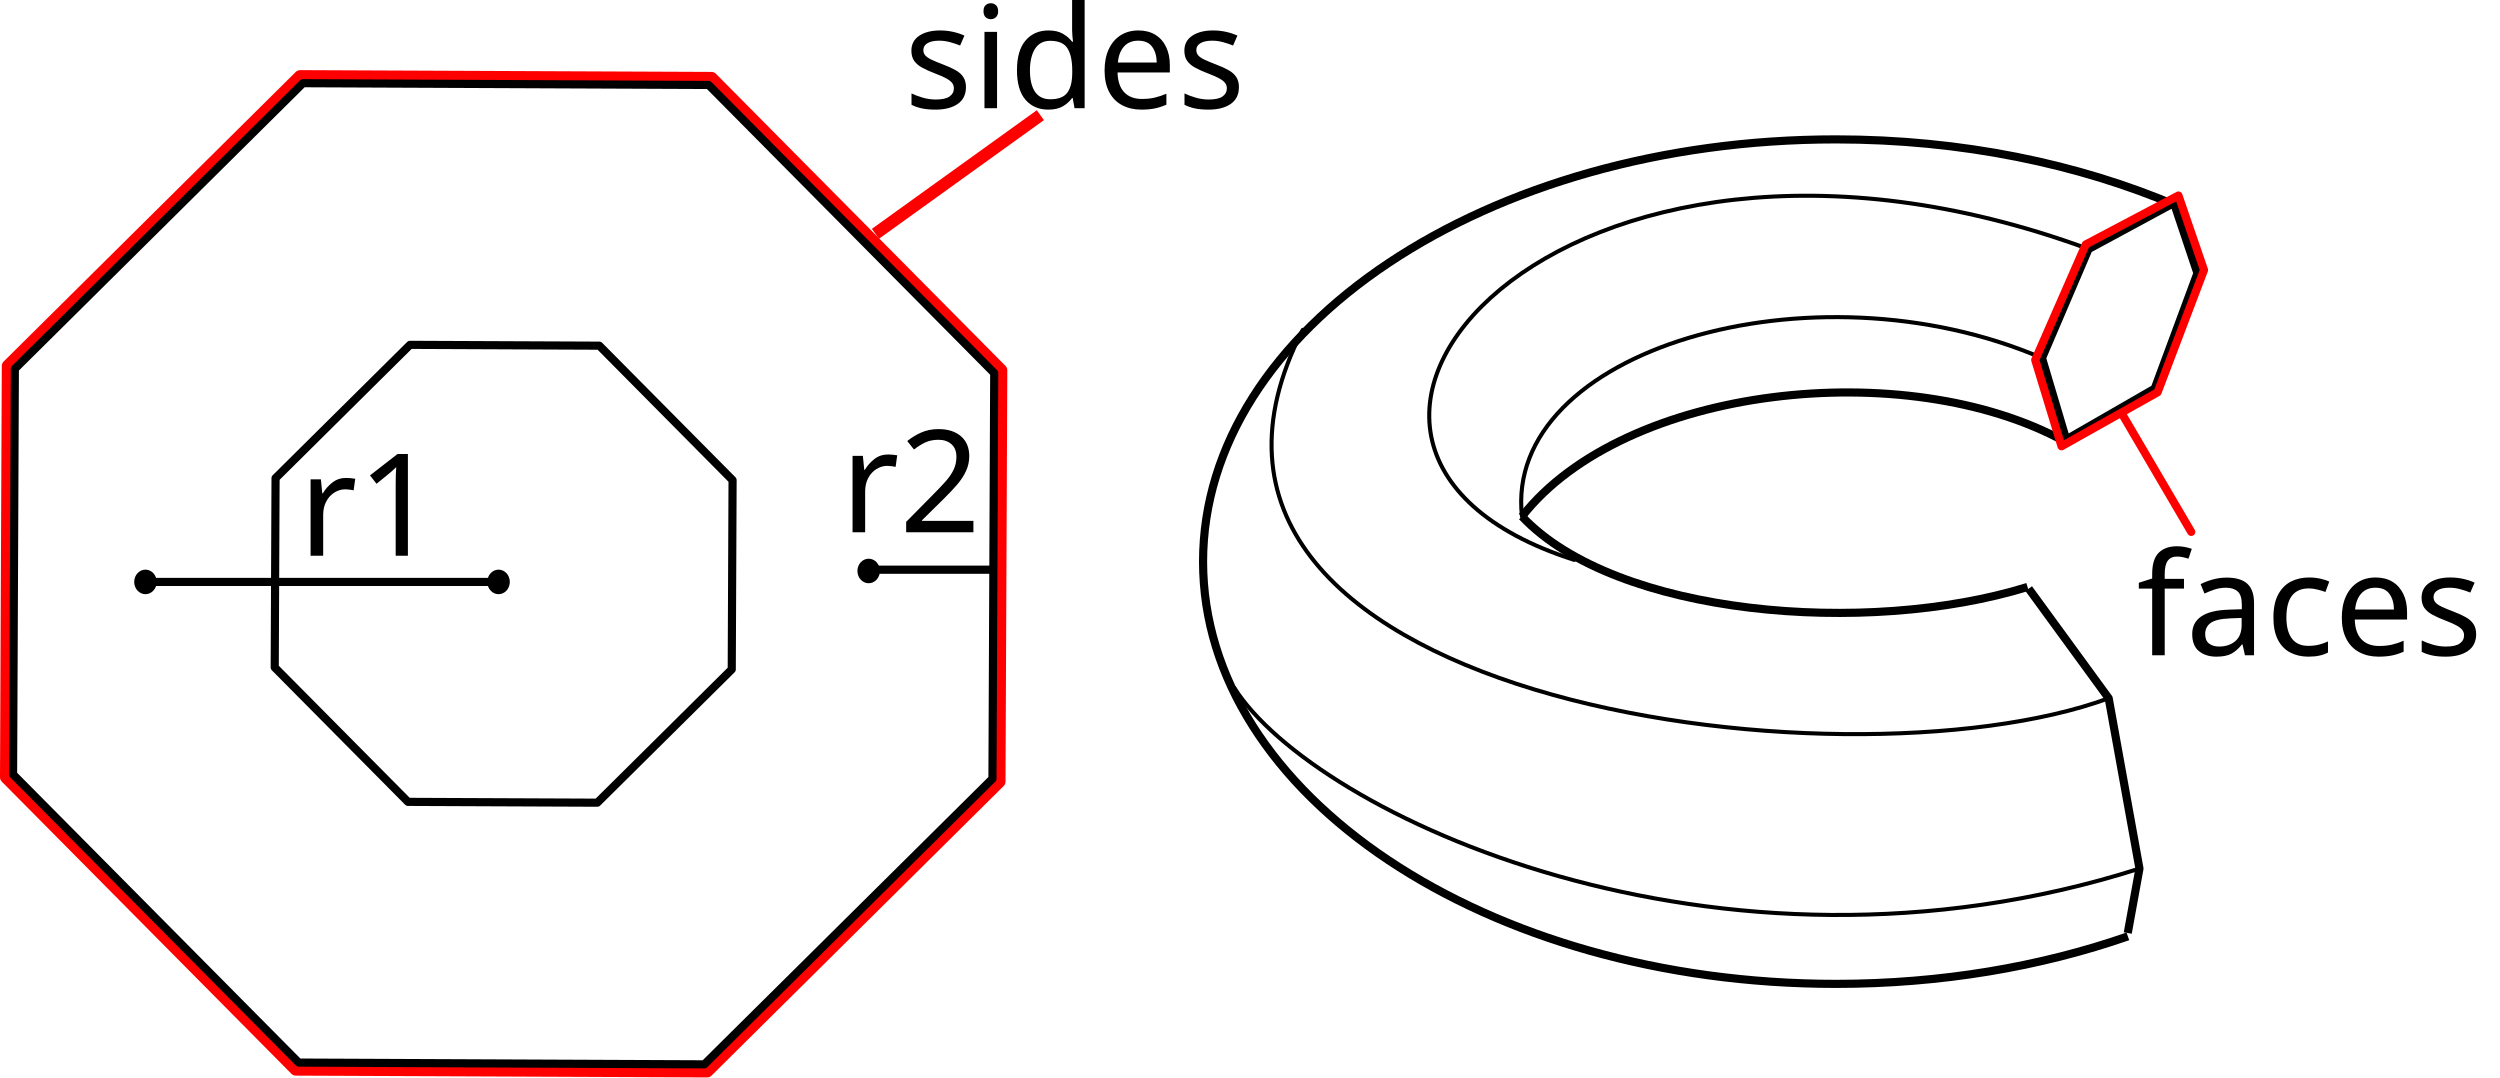
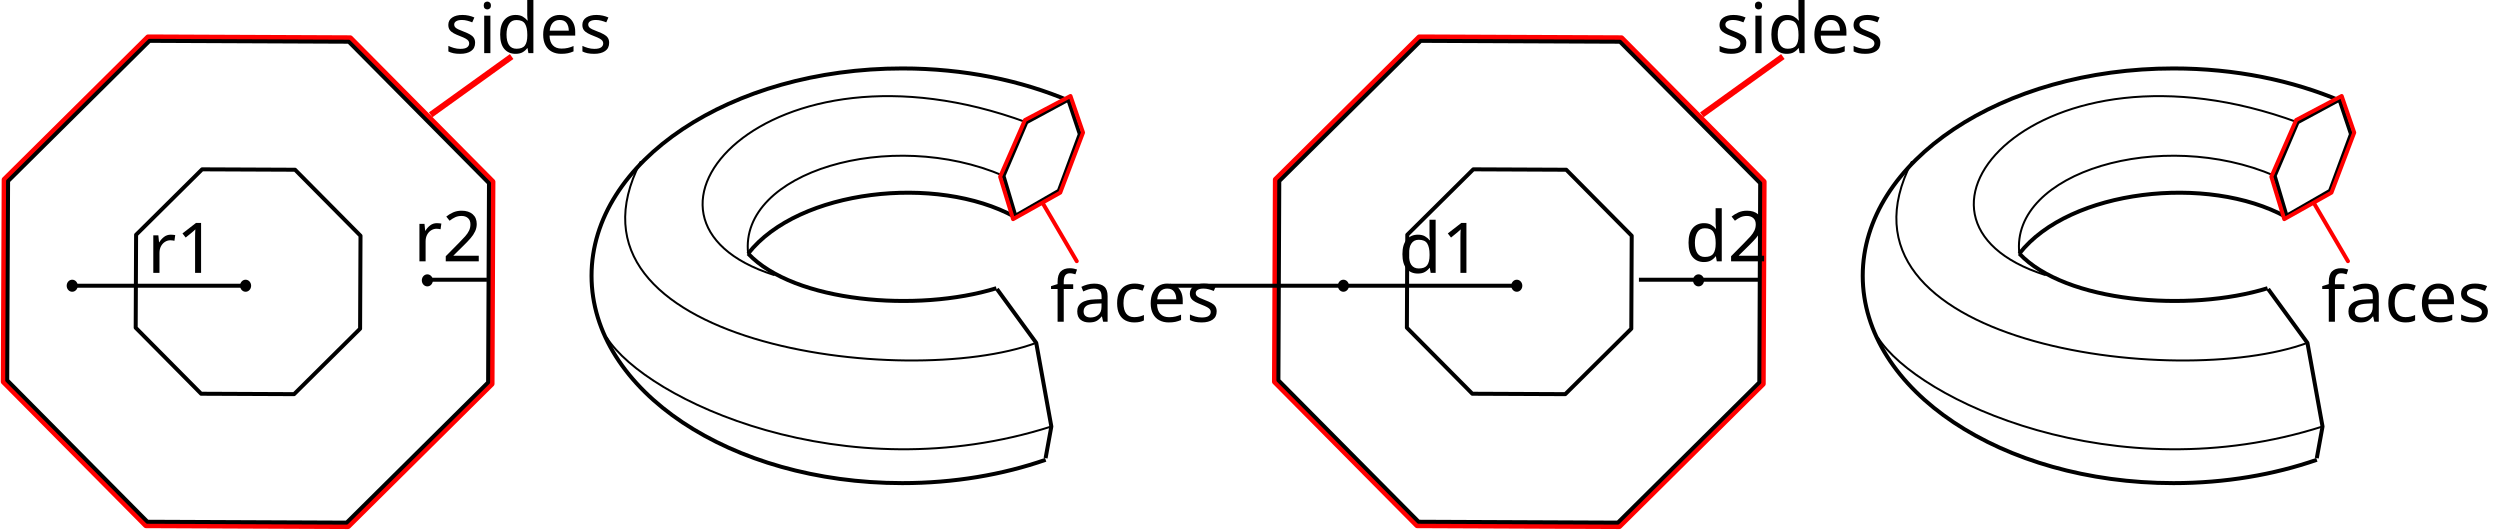
- <svg xmlns="http://www.w3.org/2000/svg" width="173.335mm" height="74.702mm" viewBox="0 0 614.181 264.693" id="svg4208" version="1.1">
+ <svg xmlns="http://www.w3.org/2000/svg" width="353mm" height="74.702mm" viewBox="0 0 1250 264.693" id="svg4208" version="1.1">
  <defs id="defs4210" />
  <g id="layer1" transform="translate(-116.8779,-294.7704)">
    <path style="opacity:1;fill:none;fill-opacity:1;fill-rule:evenodd;stroke:#000000;stroke-width:2;stroke-linecap:butt;stroke-linejoin:round;stroke-miterlimit:4;stroke-dasharray:none;stroke-dashoffset:0;stroke-opacity:1" d="m 329.389,434.73 30.722,0" id="path4815" />
    <path transform="matrix(0.9175369,-0.3753743,0.3753743,0.9175369,-150.3462,124.0126)" d="m 340.142,534.55 -94.2,39.019 -94.2,-39.019 -39.019,-94.2 39.019,-94.2 94.2,-39.019 94.2,39.019 39.019,94.2 z" id="path4762" style="opacity:1;fill:none;fill-opacity:1;fill-rule:evenodd;stroke:#ff0000;stroke-width:3.026;stroke-linecap:round;stroke-linejoin:round;stroke-miterlimit:4;stroke-dasharray:none;stroke-dashoffset:0;stroke-opacity:1" />
    <path style="opacity:1;fill:none;fill-opacity:1;fill-rule:evenodd;stroke:#000000;stroke-width:2.046;stroke-linecap:butt;stroke-linejoin:round;stroke-miterlimit:4;stroke-dasharray:none;stroke-dashoffset:0;stroke-opacity:1" id="path4760" d="m 340.142,534.55 -94.2,39.019 -94.2,-39.019 -39.019,-94.2 39.019,-94.2 94.2,-39.019 94.2,39.019 39.019,94.2 z" transform="matrix(0.9046787,-0.3701139,0.3701139,0.9046787,-144.8674,128.381)" />
    <path style="opacity:1;fill:none;fill-opacity:1;fill-rule:evenodd;stroke:#ff0000;stroke-width:3;stroke-linecap:butt;stroke-linejoin:round;stroke-miterlimit:4;stroke-dasharray:none;stroke-dashoffset:0;stroke-opacity:1" d="m 331.951,352.209 40.516,-29.143" id="path4764" />
    <text xml:space="preserve" style="font-style:normal;font-variant:normal;font-weight:normal;font-stretch:normal;font-size:35px;line-height:125%;font-family:sans-serif;-inkscape-font-specification:sans-serif;letter-spacing:0px;word-spacing:0px;fill:#000000;fill-opacity:1;stroke:none;stroke-width:1px;stroke-linecap:butt;stroke-linejoin:miter;stroke-opacity:1" x="339" y="321.362" id="text4770">
      <tspan id="tspan4772" x="339" y="321.362">sides</tspan>
    </text>
    <path style="opacity:1;fill:none;fill-opacity:1;fill-rule:evenodd;stroke:#000000;stroke-width:4.385;stroke-linecap:round;stroke-linejoin:round;stroke-miterlimit:4;stroke-dasharray:none;stroke-dashoffset:0;stroke-opacity:1" id="path4783" d="m 340.142,534.55 -94.2,39.019 -94.2,-39.019 -39.019,-94.2 39.019,-94.2 94.2,-39.019 94.2,39.019 39.019,94.2 z" transform="matrix(0.4221617,-0.1727109,0.1727109,0.4221617,60.73025,292.308)" />
    <path style="opacity:1;fill:none;fill-opacity:1;fill-rule:evenodd;stroke:#000000;stroke-width:2;stroke-linecap:butt;stroke-linejoin:round;stroke-miterlimit:4;stroke-dasharray:none;stroke-dashoffset:0;stroke-opacity:1" d="m 152.611,437.73 86.389,0" id="path4785" />
    <ellipse ry="3.016" rx="2.764" cy="437.73" cx="152.611" id="path4146" style="opacity:1;fill:#000000;fill-opacity:1;fill-rule:evenodd;stroke:none;stroke-width:1;stroke-linecap:round;stroke-linejoin:round;stroke-miterlimit:4;stroke-dasharray:none;stroke-dashoffset:0;stroke-opacity:1" />
    <ellipse style="opacity:1;fill:#000000;fill-opacity:1;fill-rule:evenodd;stroke:none;stroke-width:1;stroke-linecap:round;stroke-linejoin:round;stroke-miterlimit:4;stroke-dasharray:none;stroke-dashoffset:0;stroke-opacity:1" id="ellipse4793" cx="239.361" cy="437.73" rx="2.764" ry="3.016" />
    <text xml:space="preserve" style="font-style:normal;font-variant:normal;font-weight:normal;font-stretch:normal;font-size:27.683px;line-height:125%;font-family:sans-serif;-inkscape-font-specification:sans-serif;letter-spacing:0px;word-spacing:0px;fill:#000000;fill-opacity:1;stroke:none;stroke-width:1px;stroke-linecap:butt;stroke-linejoin:miter;stroke-opacity:1" x="190.21" y="431.295" id="text4167">
      <tspan id="tspan4169" x="190.21" y="431.295" style="font-size:35px">r1</tspan>
    </text>
    <ellipse style="opacity:1;fill:#000000;fill-opacity:1;fill-rule:evenodd;stroke:none;stroke-width:1;stroke-linecap:round;stroke-linejoin:round;stroke-miterlimit:4;stroke-dasharray:none;stroke-dashoffset:0;stroke-opacity:1" id="ellipse4813" cx="330.288" cy="435.043" rx="2.764" ry="3.016" />
    <text id="text4817" y="425.534" x="323.358" style="font-style:normal;font-variant:normal;font-weight:normal;font-stretch:normal;font-size:27.683px;line-height:125%;font-family:sans-serif;-inkscape-font-specification:sans-serif;letter-spacing:0px;word-spacing:0px;fill:#000000;fill-opacity:1;stroke:none;stroke-width:1px;stroke-linecap:butt;stroke-linejoin:miter;stroke-opacity:1" xml:space="preserve">
      <tspan y="425.534" x="323.358" id="tspan4819" style="font-size:35px">r2</tspan>
    </text>
    <path style="opacity:1;fill:none;fill-opacity:1;fill-rule:evenodd;stroke:#000000;stroke-width:2;stroke-linecap:butt;stroke-linejoin:round;stroke-miterlimit:4;stroke-dasharray:none;stroke-dashoffset:0;stroke-opacity:1" d="m 639.638,524.81 c -21.459,7.457 -45.852,11.672 -71.721,11.672 -85.868,0 -155.479,-46.443 -155.479,-103.734 0,-57.291 69.61,-103.734 155.479,-103.734 30.844,0 59.59,5.992 83.765,16.327" id="path4832" />
    <path style="opacity:1;fill:none;fill-opacity:1;fill-rule:evenodd;stroke:#000000;stroke-width:2;stroke-linecap:butt;stroke-linejoin:round;stroke-miterlimit:4;stroke-dasharray:none;stroke-dashoffset:0;stroke-opacity:1" d="m 490.79,421.656 c 23.071,24.446 84.712,29.527 124.198,17.315" id="path4834" />
    <path style="opacity:1;fill:none;fill-opacity:1;fill-rule:evenodd;stroke:#000000;stroke-width:2;stroke-linecap:butt;stroke-linejoin:round;stroke-miterlimit:4;stroke-dasharray:none;stroke-dashoffset:0;stroke-opacity:1" d="m 490.79,421.656 c 25.215,-32.221 94.427,-39.766 133.368,-18.411" id="path4836" />
    <path style="opacity:1;fill:none;fill-opacity:1;fill-rule:evenodd;stroke:#000000;stroke-width:2;stroke-linecap:butt;stroke-linejoin:round;stroke-miterlimit:4;stroke-dasharray:none;stroke-dashoffset:0;stroke-opacity:1" d="m 615.278,439.381 19.643,26.93 7.565,41.847 -2.878,15.83" id="path4838" />
    <path style="opacity:1;fill:none;fill-opacity:1;fill-rule:evenodd;stroke:#000000;stroke-width:2;stroke-linecap:butt;stroke-linejoin:round;stroke-miterlimit:4;stroke-dasharray:none;stroke-dashoffset:0;stroke-opacity:1" d="m 624.491,402.75 -5.954,-20.015 11.444,-26.78 20.967,-11.343 5.784,17.278 -10.499,28.341 z" id="path4840" />
    <path style="opacity:1;fill:none;fill-opacity:1;fill-rule:evenodd;stroke:#000000;stroke-width:1;stroke-linecap:round;stroke-linejoin:round;stroke-miterlimit:4;stroke-dasharray:none;stroke-dashoffset:0;stroke-opacity:1" d="m 634.921,466.312 c -65.588,24.125 -244.668,0.287 -197.99,-90.504" id="path4849" />
    <path style="opacity:1;fill:none;fill-opacity:1;fill-rule:evenodd;stroke:#000000;stroke-width:1;stroke-linecap:round;stroke-linejoin:round;stroke-miterlimit:4;stroke-dasharray:none;stroke-dashoffset:0;stroke-opacity:1" d="M 642.486,508.158 C 538.519,541.285 439.687,494.704 420.1,463.736" id="path4851" />
    <path style="opacity:1;fill:none;fill-opacity:1;fill-rule:evenodd;stroke:#000000;stroke-width:1;stroke-linecap:round;stroke-linejoin:round;stroke-miterlimit:4;stroke-dasharray:none;stroke-dashoffset:0;stroke-opacity:1" d="M 629.98,355.955 C 499.802,308.105 416.964,404.727 503.617,432.319" id="path4853" />
    <path style="opacity:1;fill:none;fill-opacity:1;fill-rule:evenodd;stroke:#000000;stroke-width:1;stroke-linecap:round;stroke-linejoin:round;stroke-miterlimit:4;stroke-dasharray:none;stroke-dashoffset:0;stroke-opacity:1" d="M 618.536,382.735 C 562.003,358.404 486.158,380.88 490.79,421.656" id="path4855" />
    <path id="path4857" d="m 623.336,404.408 -6.465,-21.208 12.426,-28.377 22.767,-12.02 6.28,18.308 -11.4,30.031 z" style="opacity:1;fill:none;fill-opacity:1;fill-rule:evenodd;stroke:#ff0000;stroke-width:2;stroke-linecap:butt;stroke-linejoin:round;stroke-miterlimit:4;stroke-dasharray:none;stroke-dashoffset:0;stroke-opacity:1" />
    <path style="opacity:1;fill:none;fill-opacity:1;fill-rule:evenodd;stroke:#ff0000;stroke-width:2;stroke-linecap:round;stroke-linejoin:round;stroke-miterlimit:4;stroke-dasharray:none;stroke-dashoffset:0;stroke-opacity:1" d="m 638.428,396.841 16.772,28.596" id="path4859" />
    <text xml:space="preserve" style="font-style:normal;font-variant:normal;font-weight:normal;font-stretch:normal;font-size:35px;line-height:125%;font-family:sans-serif;-inkscape-font-specification:sans-serif;letter-spacing:0px;word-spacing:0px;fill:#000000;fill-opacity:1;stroke:none;stroke-width:1px;stroke-linecap:butt;stroke-linejoin:miter;stroke-opacity:1" x="641.798" y="455.751" id="text4770-4">
      <tspan id="tspan4772-9" x="641.798" y="455.751">faces</tspan>
    </text>
+     <g id="g_diameter" transform="translate(636,0)">
+       <path style="opacity:1;fill:none;fill-opacity:1;fill-rule:evenodd;stroke:#000000;stroke-width:2;stroke-linecap:butt;stroke-linejoin:round;stroke-miterlimit:4;stroke-dasharray:none;stroke-dashoffset:0;stroke-opacity:1" d="m 300.464,434.73 59.646,0" id="d_path_d2" />
+       <path transform="matrix(0.9175369,-0.3753743,0.3753743,0.9175369,-150.3462,124.0126)" d="m 340.142,534.55 -94.2,39.019 -94.2,-39.019 -39.019,-94.2 39.019,-94.2 94.2,-39.019 94.2,39.019 39.019,94.2 z" id="d_path4762" style="opacity:1;fill:none;fill-opacity:1;fill-rule:evenodd;stroke:#ff0000;stroke-width:3.026;stroke-linecap:round;stroke-linejoin:round;stroke-miterlimit:4;stroke-dasharray:none;stroke-dashoffset:0;stroke-opacity:1" />
+       <path style="opacity:1;fill:none;fill-opacity:1;fill-rule:evenodd;stroke:#000000;stroke-width:2.046;stroke-linecap:butt;stroke-linejoin:round;stroke-miterlimit:4;stroke-dasharray:none;stroke-dashoffset:0;stroke-opacity:1" id="d_path4760" d="m 340.142,534.55 -94.2,39.019 -94.2,-39.019 -39.019,-94.2 39.019,-94.2 94.2,-39.019 94.2,39.019 39.019,94.2 z" transform="matrix(0.9046787,-0.3701139,0.3701139,0.9046787,-144.8674,128.381)" />
+       <path style="opacity:1;fill:none;fill-opacity:1;fill-rule:evenodd;stroke:#ff0000;stroke-width:3;stroke-linecap:butt;stroke-linejoin:round;stroke-miterlimit:4;stroke-dasharray:none;stroke-dashoffset:0;stroke-opacity:1" d="m 331.951,352.209 40.516,-29.143" id="d_path4764" />
+       <text xml:space="preserve" style="font-style:normal;font-variant:normal;font-weight:normal;font-stretch:normal;font-size:35px;line-height:125%;font-family:sans-serif;-inkscape-font-specification:sans-serif;letter-spacing:0px;word-spacing:0px;fill:#000000;fill-opacity:1;stroke:none;stroke-width:1px;stroke-linecap:butt;stroke-linejoin:miter;stroke-opacity:1" x="339" y="321.362" id="d_text_sides">
+         <tspan id="d_tspan_sides" x="339" y="321.362">sides</tspan>
+       </text>
+       <path style="opacity:1;fill:none;fill-opacity:1;fill-rule:evenodd;stroke:#000000;stroke-width:4.385;stroke-linecap:round;stroke-linejoin:round;stroke-miterlimit:4;stroke-dasharray:none;stroke-dashoffset:0;stroke-opacity:1" id="d_path4783" d="m 340.142,534.55 -94.2,39.019 -94.2,-39.019 -39.019,-94.2 39.019,-94.2 94.2,-39.019 94.2,39.019 39.019,94.2 z" transform="matrix(0.4221617,-0.1727109,0.1727109,0.4221617,60.73025,292.308)" />
+       <path style="opacity:1;fill:none;fill-opacity:1;fill-rule:evenodd;stroke:#000000;stroke-width:2;stroke-linecap:butt;stroke-linejoin:round;stroke-miterlimit:4;stroke-dasharray:none;stroke-dashoffset:0;stroke-opacity:1" d="m 65.861,437.73 173.5,0" id="d_path_d1" />
+       <ellipse ry="3.016" rx="2.764" cy="437.73" cx="152.611" id="d_dot_center" style="opacity:1;fill:#000000;fill-opacity:1;fill-rule:evenodd;stroke:none;stroke-width:1;stroke-linecap:round;stroke-linejoin:round;stroke-miterlimit:4;stroke-dasharray:none;stroke-dashoffset:0;stroke-opacity:1" />
+       <ellipse style="opacity:1;fill:#000000;fill-opacity:1;fill-rule:evenodd;stroke:none;stroke-width:1;stroke-linecap:round;stroke-linejoin:round;stroke-miterlimit:4;stroke-dasharray:none;stroke-dashoffset:0;stroke-opacity:1" id="d_dot_tube" cx="239.361" cy="437.73" rx="2.764" ry="3.016" />
+       <text xml:space="preserve" style="font-style:normal;font-variant:normal;font-weight:normal;font-stretch:normal;font-size:27.683px;line-height:125%;font-family:sans-serif;-inkscape-font-specification:sans-serif;letter-spacing:0px;word-spacing:0px;fill:#000000;fill-opacity:1;stroke:none;stroke-width:1px;stroke-linecap:butt;stroke-linejoin:miter;stroke-opacity:1" x="180.21" y="431.295" id="d_text_d1">
+         <tspan id="d_tspan_d1" x="180.21" y="431.295" style="font-size:35px">d1</tspan>
+       </text>
+       <ellipse style="opacity:1;fill:#000000;fill-opacity:1;fill-rule:evenodd;stroke:none;stroke-width:1;stroke-linecap:round;stroke-linejoin:round;stroke-miterlimit:4;stroke-dasharray:none;stroke-dashoffset:0;stroke-opacity:1" id="d_dot_d2" cx="330.288" cy="435.043" rx="2.764" ry="3.016" />
+       <text xml:space="preserve" style="font-style:normal;font-variant:normal;font-weight:normal;font-stretch:normal;font-size:27.683px;line-height:125%;font-family:sans-serif;-inkscape-font-specification:sans-serif;letter-spacing:0px;word-spacing:0px;fill:#000000;fill-opacity:1;stroke:none;stroke-width:1px;stroke-linecap:butt;stroke-linejoin:miter;stroke-opacity:1" x="323.358" y="425.534" id="d_text_d2">
+         <tspan y="425.534" x="323.358" id="d_tspan_d2" style="font-size:35px">d2</tspan>
+       </text>
+       <path style="opacity:1;fill:none;fill-opacity:1;fill-rule:evenodd;stroke:#000000;stroke-width:2;stroke-linecap:butt;stroke-linejoin:round;stroke-miterlimit:4;stroke-dasharray:none;stroke-dashoffset:0;stroke-opacity:1" d="m 639.638,524.81 c -21.459,7.457 -45.852,11.672 -71.721,11.672 -85.868,0 -155.479,-46.443 -155.479,-103.734 0,-57.291 69.61,-103.734 155.479,-103.734 30.844,0 59.59,5.992 83.765,16.327" id="d_path4832" />
+       <path style="opacity:1;fill:none;fill-opacity:1;fill-rule:evenodd;stroke:#000000;stroke-width:2;stroke-linecap:butt;stroke-linejoin:round;stroke-miterlimit:4;stroke-dasharray:none;stroke-dashoffset:0;stroke-opacity:1" d="m 490.79,421.656 c 23.071,24.446 84.712,29.527 124.198,17.315" id="d_path4834" />
+       <path style="opacity:1;fill:none;fill-opacity:1;fill-rule:evenodd;stroke:#000000;stroke-width:2;stroke-linecap:butt;stroke-linejoin:round;stroke-miterlimit:4;stroke-dasharray:none;stroke-dashoffset:0;stroke-opacity:1" d="m 490.79,421.656 c 25.215,-32.221 94.427,-39.766 133.368,-18.411" id="d_path4836" />
+       <path style="opacity:1;fill:none;fill-opacity:1;fill-rule:evenodd;stroke:#000000;stroke-width:2;stroke-linecap:butt;stroke-linejoin:round;stroke-miterlimit:4;stroke-dasharray:none;stroke-dashoffset:0;stroke-opacity:1" d="m 615.278,439.381 19.643,26.93 7.565,41.847 -2.878,15.83" id="d_path4838" />
+       <path style="opacity:1;fill:none;fill-opacity:1;fill-rule:evenodd;stroke:#000000;stroke-width:2;stroke-linecap:butt;stroke-linejoin:round;stroke-miterlimit:4;stroke-dasharray:none;stroke-dashoffset:0;stroke-opacity:1" d="m 624.491,402.75 -5.954,-20.015 11.444,-26.78 20.967,-11.343 5.784,17.278 -10.499,28.341 z" id="d_path4840" />
+       <path style="opacity:1;fill:none;fill-opacity:1;fill-rule:evenodd;stroke:#000000;stroke-width:1;stroke-linecap:round;stroke-linejoin:round;stroke-miterlimit:4;stroke-dasharray:none;stroke-dashoffset:0;stroke-opacity:1" d="m 634.921,466.312 c -65.588,24.125 -244.668,0.287 -197.99,-90.504" id="d_path4849" />
+       <path style="opacity:1;fill:none;fill-opacity:1;fill-rule:evenodd;stroke:#000000;stroke-width:1;stroke-linecap:round;stroke-linejoin:round;stroke-miterlimit:4;stroke-dasharray:none;stroke-dashoffset:0;stroke-opacity:1" d="M 642.486,508.158 C 538.519,541.285 439.687,494.704 420.1,463.736" id="d_path4851" />
+       <path style="opacity:1;fill:none;fill-opacity:1;fill-rule:evenodd;stroke:#000000;stroke-width:1;stroke-linecap:round;stroke-linejoin:round;stroke-miterlimit:4;stroke-dasharray:none;stroke-dashoffset:0;stroke-opacity:1" d="M 629.98,355.955 C 499.802,308.105 416.964,404.727 503.617,432.319" id="d_path4853" />
+       <path style="opacity:1;fill:none;fill-opacity:1;fill-rule:evenodd;stroke:#000000;stroke-width:1;stroke-linecap:round;stroke-linejoin:round;stroke-miterlimit:4;stroke-dasharray:none;stroke-dashoffset:0;stroke-opacity:1" d="M 618.536,382.735 C 562.003,358.404 486.158,380.88 490.79,421.656" id="d_path4855" />
+       <path id="d_path4857" d="m 623.336,404.408 -6.465,-21.208 12.426,-28.377 22.767,-12.02 6.28,18.308 -11.4,30.031 z" style="opacity:1;fill:none;fill-opacity:1;fill-rule:evenodd;stroke:#ff0000;stroke-width:2;stroke-linecap:butt;stroke-linejoin:round;stroke-miterlimit:4;stroke-dasharray:none;stroke-dashoffset:0;stroke-opacity:1" />
+       <path style="opacity:1;fill:none;fill-opacity:1;fill-rule:evenodd;stroke:#ff0000;stroke-width:2;stroke-linecap:round;stroke-linejoin:round;stroke-miterlimit:4;stroke-dasharray:none;stroke-dashoffset:0;stroke-opacity:1" d="m 638.428,396.841 16.772,28.596" id="d_path4859" />
+       <text xml:space="preserve" style="font-style:normal;font-variant:normal;font-weight:normal;font-stretch:normal;font-size:35px;line-height:125%;font-family:sans-serif;-inkscape-font-specification:sans-serif;letter-spacing:0px;word-spacing:0px;fill:#000000;fill-opacity:1;stroke:none;stroke-width:1px;stroke-linecap:butt;stroke-linejoin:miter;stroke-opacity:1" x="641.798" y="455.751" id="d_text_faces">
+         <tspan id="d_tspan_faces" x="641.798" y="455.751">faces</tspan>
+       </text>
+     </g>
  </g>
</svg>
